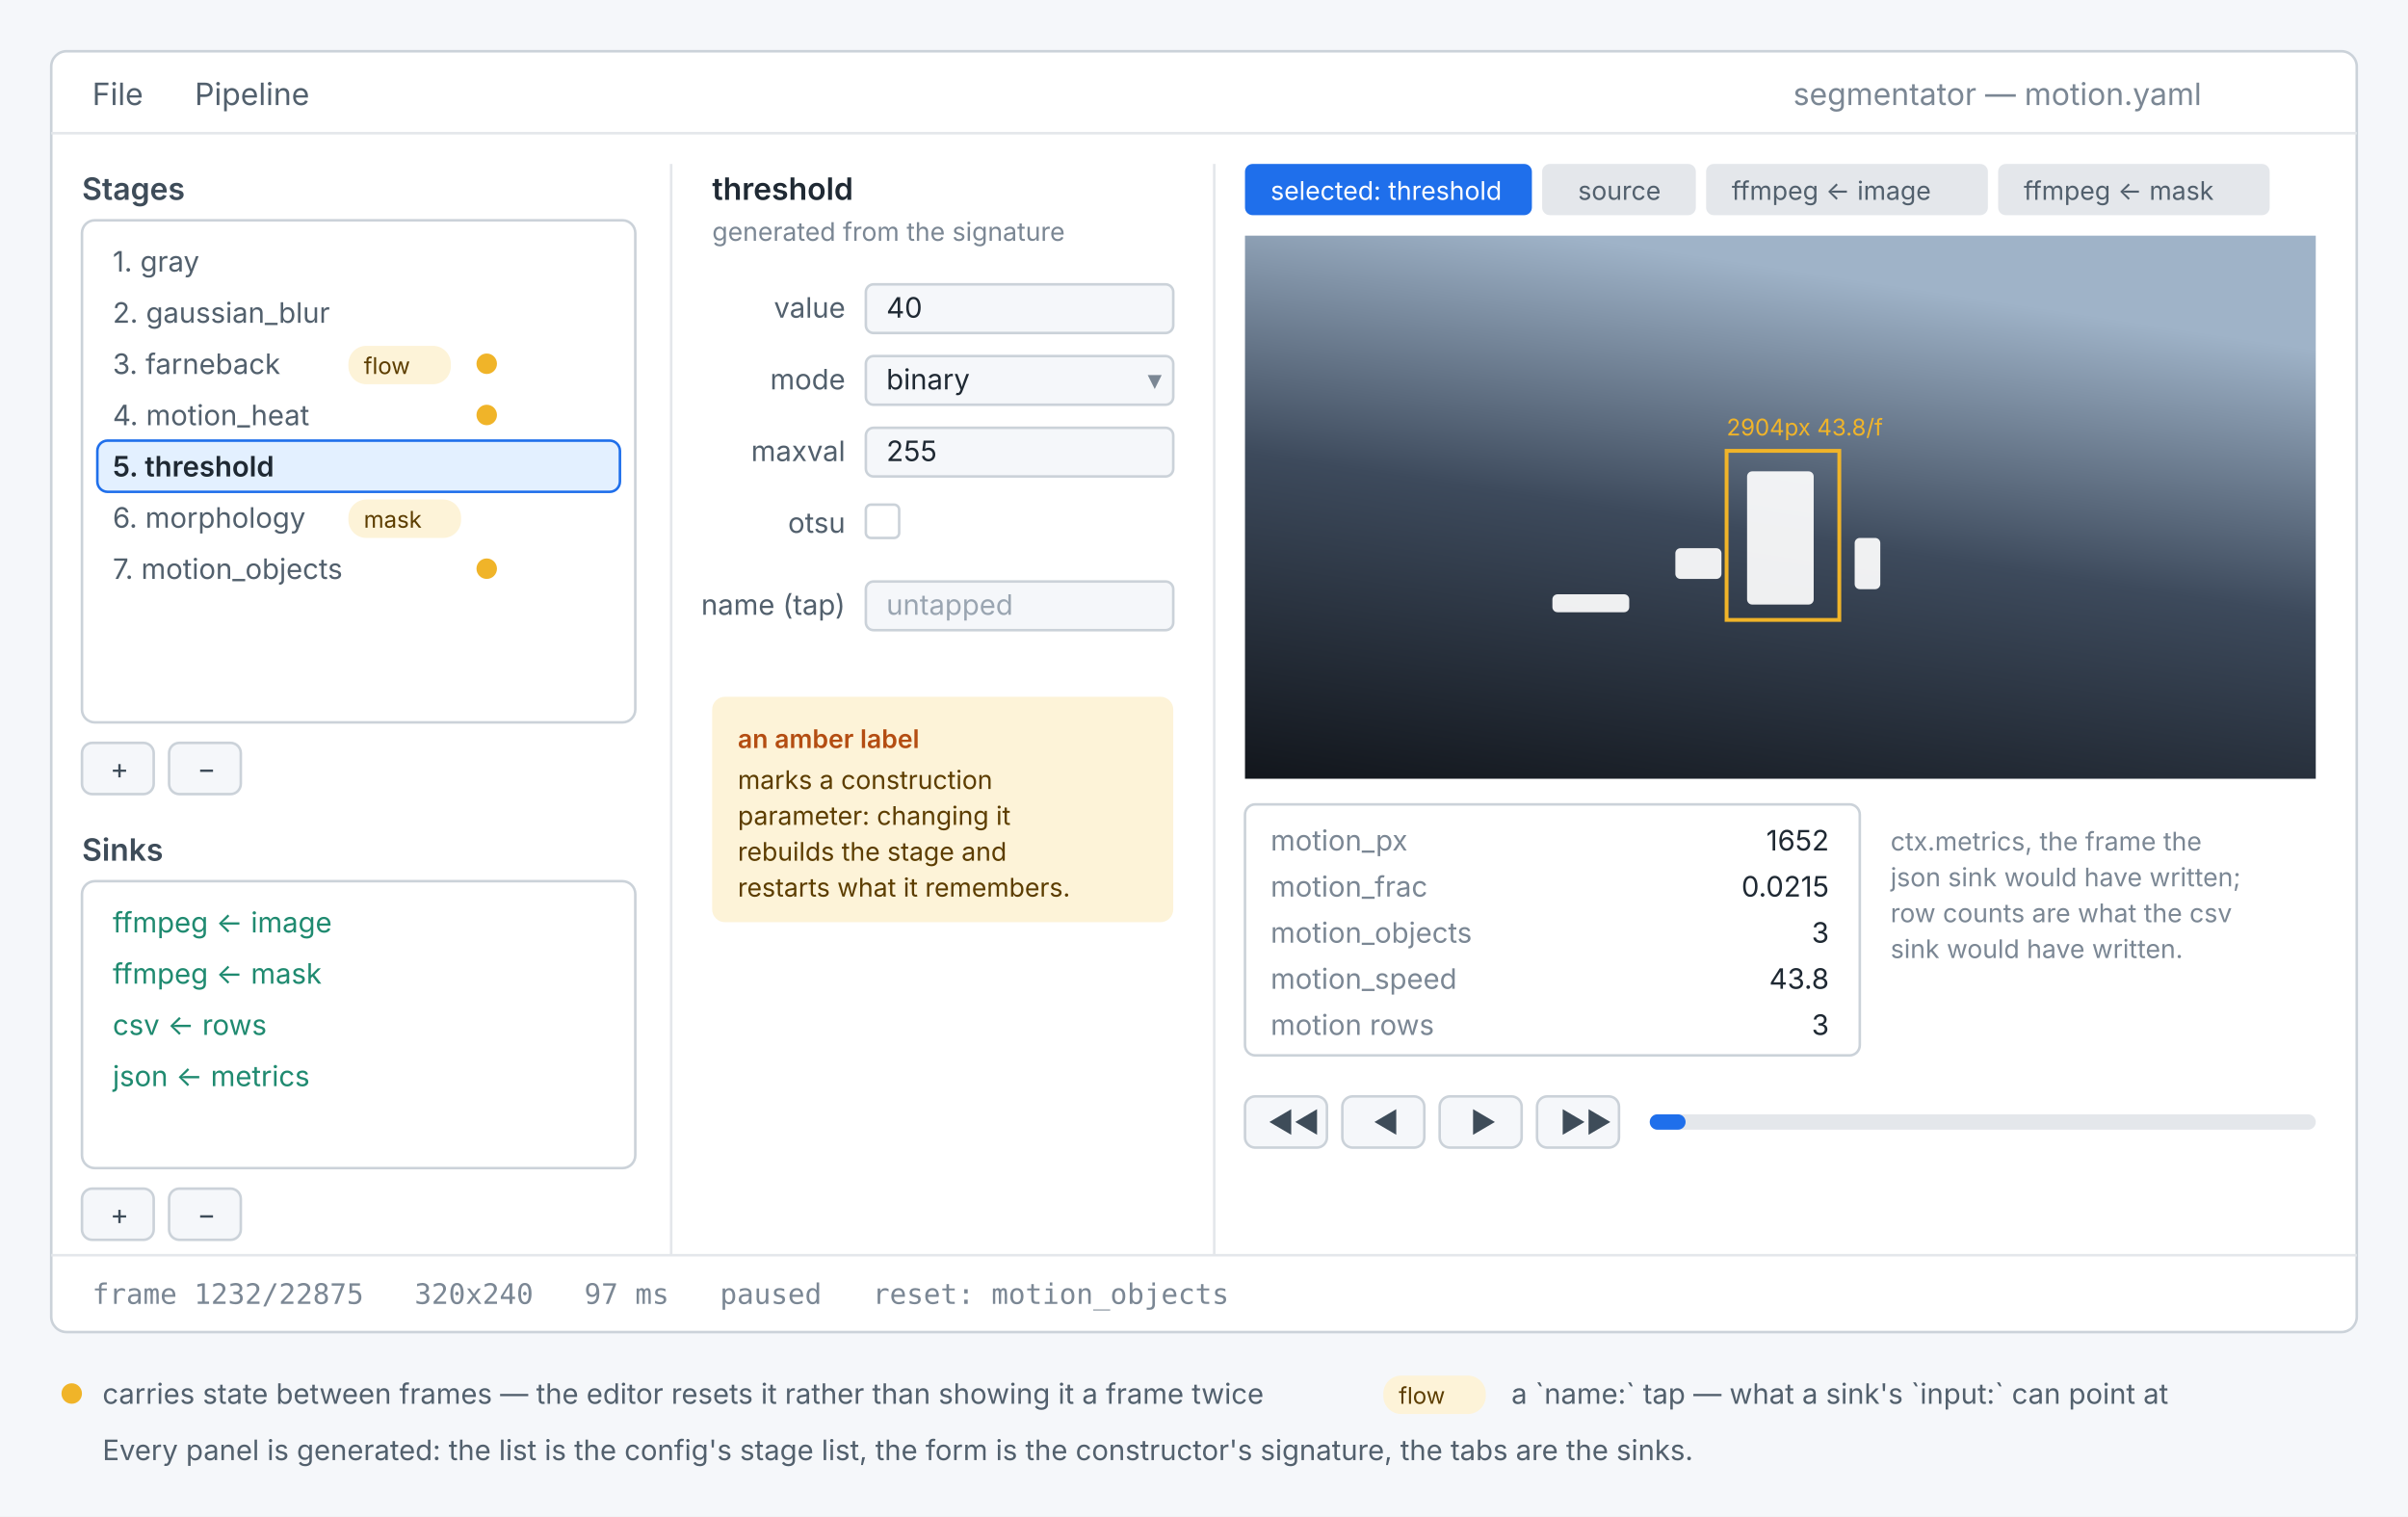
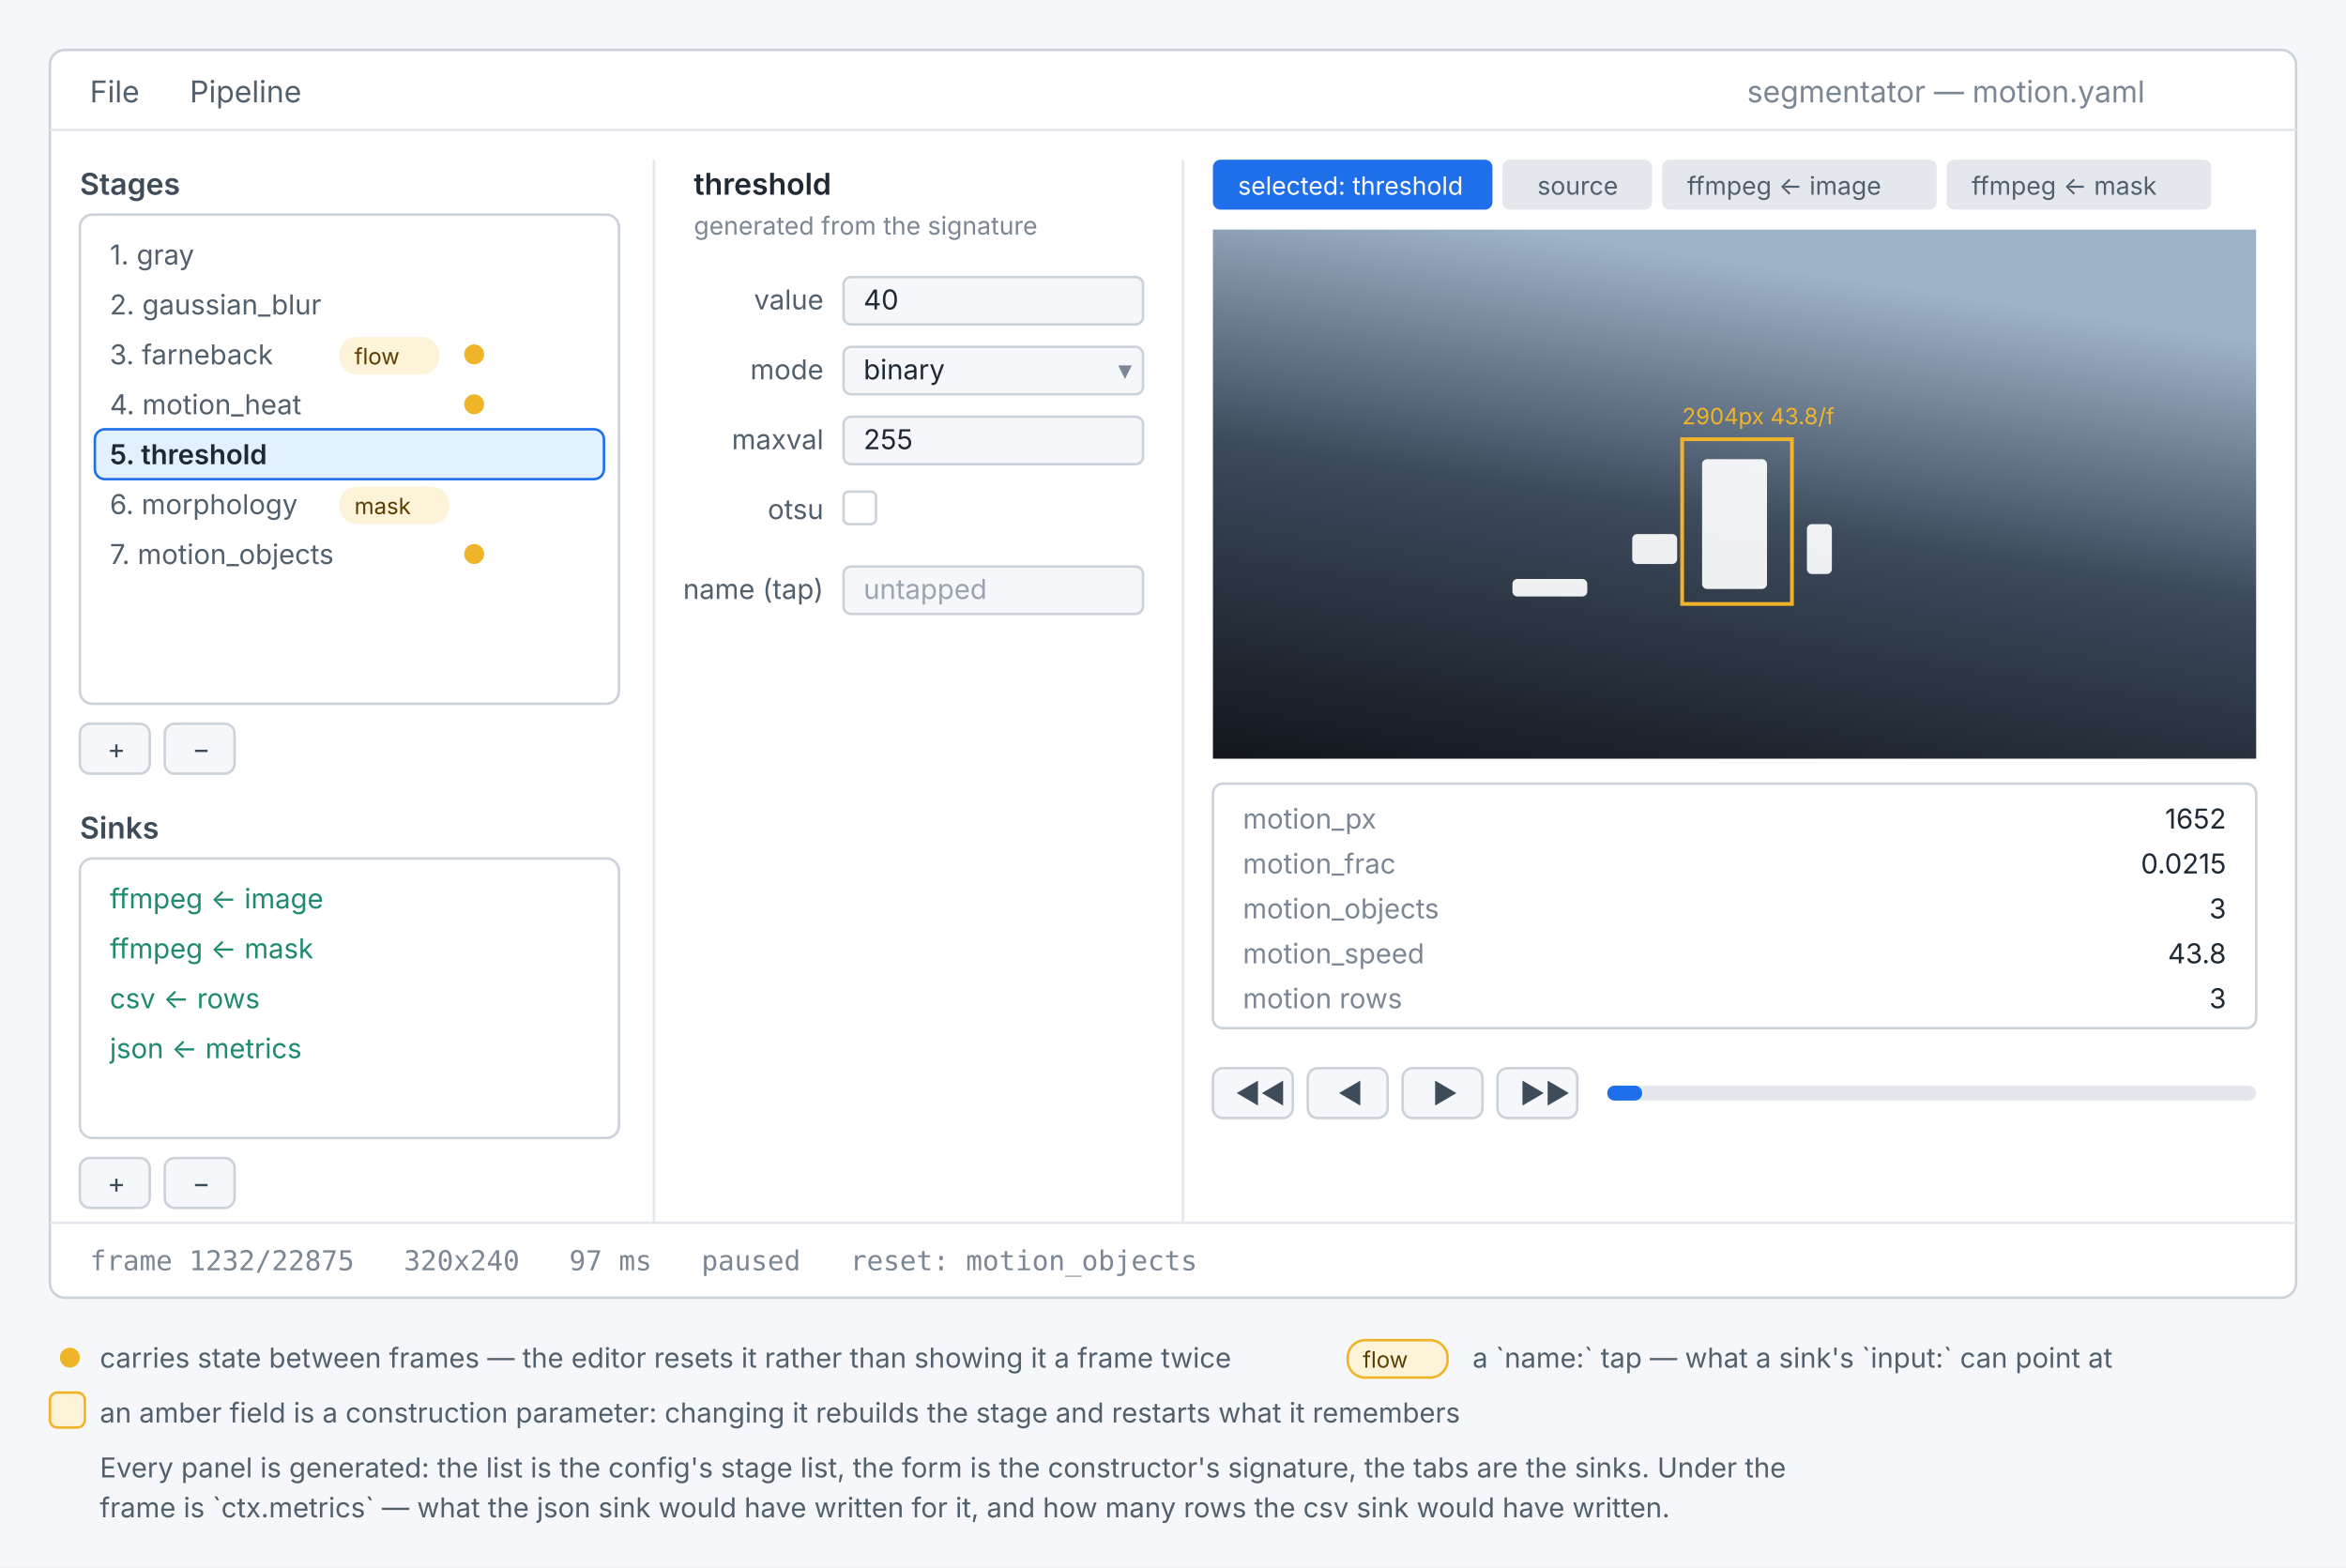
- <svg xmlns="http://www.w3.org/2000/svg" viewBox="0 0 940 592" width="940" height="592" font-family="system-ui, -apple-system, Segoe UI, sans-serif">
+ <svg xmlns="http://www.w3.org/2000/svg" viewBox="0 0 940 628" width="940" height="628" font-family="system-ui, -apple-system, Segoe UI, sans-serif">
  <defs>
    <linearGradient id="w-plume" x1="0" y1="1" x2="0.3" y2="0">
      <stop offset="0%" stop-color="#12161c" />
      <stop offset="55%" stop-color="#3d4a5c" />
      <stop offset="100%" stop-color="#9fb3c8" />
    </linearGradient>
  </defs>
-   <rect width="940" height="592" fill="#f5f7fa" />
+   <rect width="940" height="628" fill="#f5f7fa" />
  <rect x="20" y="20" width="900" height="500" rx="6" fill="#fff" stroke="#cbd2d9" />
  <line x1="20" y1="52" x2="920" y2="52" stroke="#e4e7eb" />
  <g font-size="12" fill="#52606d">
    <text x="36" y="41">File</text>
    <text x="76" y="41">Pipeline</text>
  </g>
  <text x="700" y="41" font-size="12" fill="#7b8794">segmentator — motion.yaml</text>
  <g transform="translate(32 64)">
    <text x="0" y="14" font-size="12" font-weight="600" fill="#3e4c59">Stages</text>
    <rect y="22" width="216" height="196" rx="5" fill="#fff" stroke="#cbd2d9" />
    <g font-size="11">
      <text x="12" y="42" fill="#52606d">1.  gray</text>
      <text x="12" y="62" fill="#52606d">2.  gaussian_blur</text>
      <text x="12" y="82" fill="#52606d">3.  farneback</text>
      <rect x="104" y="71" width="40" height="15" rx="7" fill="#fdf3d8" />
      <text x="110" y="82" font-size="9" fill="#5c3d00">flow</text>
      <circle cx="158" cy="78" r="4" fill="#f0b429" />
      <text x="12" y="102" fill="#52606d">4.  motion_heat</text>
      <circle cx="158" cy="98" r="4" fill="#f0b429" />
      <rect x="6" y="108" width="204" height="20" rx="4" fill="#e3f0ff" stroke="#1f6feb" />
      <text x="12" y="122" fill="#1f2933" font-weight="600">5.  threshold</text>
      <text x="12" y="142" fill="#52606d">6.  morphology</text>
      <rect x="104" y="131" width="44" height="15" rx="7" fill="#fdf3d8" />
      <text x="110" y="142" font-size="9" fill="#5c3d00">mask</text>
      <text x="12" y="162" fill="#52606d">7.  motion_objects</text>
      <circle cx="158" cy="158" r="4" fill="#f0b429" />
    </g>
    <g font-size="11">
      <rect x="0" y="226" width="28" height="20" rx="4" fill="#f5f7fa" stroke="#cbd2d9" />
      <text x="11" y="240" fill="#3e4c59">+</text>
      <rect x="34" y="226" width="28" height="20" rx="4" fill="#f5f7fa" stroke="#cbd2d9" />
      <text x="45" y="240" fill="#3e4c59">−</text>
    </g>
    <text x="0" y="272" font-size="12" font-weight="600" fill="#3e4c59">Sinks</text>
    <rect y="280" width="216" height="112" rx="5" fill="#fff" stroke="#cbd2d9" />
    <g font-size="11" fill="#1f8a70">
      <text x="12" y="300">ffmpeg  ← image</text>
      <text x="12" y="320">ffmpeg  ← mask</text>
      <text x="12" y="340">csv     ← rows</text>
      <text x="12" y="360">json    ← metrics</text>
    </g>
    <g font-size="11">
      <rect x="0" y="400" width="28" height="20" rx="4" fill="#f5f7fa" stroke="#cbd2d9" />
      <text x="11" y="414" fill="#3e4c59">+</text>
      <rect x="34" y="400" width="28" height="20" rx="4" fill="#f5f7fa" stroke="#cbd2d9" />
      <text x="45" y="414" fill="#3e4c59">−</text>
    </g>
  </g>
  <line x1="262" y1="64" x2="262" y2="490" stroke="#e4e7eb" />
  <g transform="translate(278 64)">
    <text x="0" y="14" font-size="12" font-weight="600" fill="#1f2933">threshold</text>
    <text x="0" y="30" font-size="10" fill="#7b8794">generated from the signature</text>
    <g font-size="11">
      <text x="52" y="60" text-anchor="end" fill="#52606d">value</text>
      <rect x="60" y="47" width="120" height="19" rx="3" fill="#f5f7fa" stroke="#cbd2d9" />
      <text x="68" y="60" fill="#1f2933">40</text>
      <text x="52" y="88" text-anchor="end" fill="#52606d">mode</text>
      <rect x="60" y="75" width="120" height="19" rx="3" fill="#f5f7fa" stroke="#cbd2d9" />
      <text x="68" y="88" fill="#1f2933">binary</text>
      <text x="170" y="88" fill="#7b8794">▾</text>
      <text x="52" y="116" text-anchor="end" fill="#52606d">maxval</text>
      <rect x="60" y="103" width="120" height="19" rx="3" fill="#f5f7fa" stroke="#cbd2d9" />
      <text x="68" y="116" fill="#1f2933">255</text>
      <text x="52" y="144" text-anchor="end" fill="#52606d">otsu</text>
      <rect x="60" y="133" width="13" height="13" rx="2" fill="#fff" stroke="#cbd2d9" />
      <text x="52" y="176" text-anchor="end" fill="#52606d">name (tap)</text>
      <rect x="60" y="163" width="120" height="19" rx="3" fill="#f5f7fa" stroke="#cbd2d9" />
      <text x="68" y="176" fill="#9aa5b1">untapped</text>
    </g>
-     <rect y="208" width="180" height="88" rx="5" fill="#fdf3d8" />
-     <text x="10" y="228" font-size="10" font-weight="600" fill="#b44d12">an amber label</text>
-     <text x="10" y="244" font-size="10" fill="#5c3d00">marks a construction</text>
-     <text x="10" y="258" font-size="10" fill="#5c3d00">parameter: changing it</text>
-     <text x="10" y="272" font-size="10" fill="#5c3d00">rebuilds the stage and</text>
-     <text x="10" y="286" font-size="10" fill="#5c3d00">restarts what it remembers.</text>
  </g>
  <line x1="474" y1="64" x2="474" y2="490" stroke="#e4e7eb" />
  <g transform="translate(486 64)">
    <g font-size="10">
      <rect width="112" height="20" rx="3" fill="#1f6feb" />
      <text x="10" y="14" fill="#fff">selected: threshold</text>
      <rect x="116" width="60" height="20" rx="3" fill="#e4e7eb" />
      <text x="130" y="14" fill="#52606d">source</text>
      <rect x="180" width="110" height="20" rx="3" fill="#e4e7eb" />
      <text x="190" y="14" fill="#52606d">ffmpeg ← image</text>
      <rect x="294" width="106" height="20" rx="3" fill="#e4e7eb" />
      <text x="304" y="14" fill="#52606d">ffmpeg ← mask</text>
    </g>
    <rect y="28" width="418" height="212" fill="url(#w-plume)" />
    <g fill="#fff" opacity="0.92">
      <rect x="196" y="120" width="26" height="52" rx="2" />
      <rect x="168" y="150" width="18" height="12" rx="2" />
      <rect x="238" y="146" width="10" height="20" rx="2" />
      <rect x="120" y="168" width="30" height="7" rx="2" />
    </g>
    <rect x="188" y="112" width="44" height="66" fill="none" stroke="#f0b429" stroke-width="1.5" />
    <text x="188" y="106" font-size="9" fill="#f0b429">2904px 43.8/f</text>
    <g font-size="11">
-       <rect y="250" width="240" height="98" rx="4" fill="#fff" stroke="#cbd2d9" />
-       <text x="10" y="268" fill="#7b8794">motion_px</text>
-       <text x="228" y="268" fill="#1f2933" text-anchor="end">1652</text>
-       <text x="10" y="286" fill="#7b8794">motion_frac</text>
-       <text x="228" y="286" fill="#1f2933" text-anchor="end">0.0215</text>
-       <text x="10" y="304" fill="#7b8794">motion_objects</text>
-       <text x="228" y="304" fill="#1f2933" text-anchor="end">3</text>
-       <text x="10" y="322" fill="#7b8794">motion_speed</text>
-       <text x="228" y="322" fill="#1f2933" text-anchor="end">43.8</text>
-       <text x="10" y="340" fill="#7b8794">motion rows</text>
-       <text x="228" y="340" fill="#1f2933" text-anchor="end">3</text>
+       <rect y="250" width="418" height="98" rx="4" fill="#fff" stroke="#cbd2d9" />
+       <text x="12" y="268" fill="#7b8794">motion_px</text>
+       <text x="406" y="268" fill="#1f2933" text-anchor="end">1652</text>
+       <text x="12" y="286" fill="#7b8794">motion_frac</text>
+       <text x="406" y="286" fill="#1f2933" text-anchor="end">0.0215</text>
+       <text x="12" y="304" fill="#7b8794">motion_objects</text>
+       <text x="406" y="304" fill="#1f2933" text-anchor="end">3</text>
+       <text x="12" y="322" fill="#7b8794">motion_speed</text>
+       <text x="406" y="322" fill="#1f2933" text-anchor="end">43.8</text>
+       <text x="12" y="340" fill="#7b8794">motion rows</text>
+       <text x="406" y="340" fill="#1f2933" text-anchor="end">3</text>
    </g>
-     <text x="252" y="268" font-size="10" fill="#7b8794">ctx.metrics, the frame the</text>
-     <text x="252" y="282" font-size="10" fill="#7b8794">json sink would have written;</text>
-     <text x="252" y="296" font-size="10" fill="#7b8794">row counts are what the csv</text>
-     <text x="252" y="310" font-size="10" fill="#7b8794">sink would have written.</text>
    <g transform="translate(0 364)" font-size="11">
      <rect width="32" height="20" rx="4" fill="#f5f7fa" stroke="#cbd2d9" />
      <text x="9" y="14" fill="#3e4c59">◀◀</text>
      <rect x="38" width="32" height="20" rx="4" fill="#f5f7fa" stroke="#cbd2d9" />
      <text x="50" y="14" fill="#3e4c59">◀</text>
      <rect x="76" width="32" height="20" rx="4" fill="#f5f7fa" stroke="#cbd2d9" />
      <text x="88" y="14" fill="#3e4c59">▶</text>
      <rect x="114" width="32" height="20" rx="4" fill="#f5f7fa" stroke="#cbd2d9" />
      <text x="123" y="14" fill="#3e4c59">▶▶</text>
      <rect x="158" y="7" width="260" height="6" rx="3" fill="#e4e7eb" />
      <rect x="158" y="7" width="14" height="6" rx="3" fill="#1f6feb" />
    </g>
  </g>
  <line x1="20" y1="490" x2="920" y2="490" stroke="#e4e7eb" />
  <text x="36" y="509" xml:space="preserve" font-size="11" fill="#7b8794" font-family="ui-monospace, SFMono-Regular, Menlo, monospace">frame 1232/22875   320x240   97 ms   paused   reset: motion_objects</text>
  <g transform="translate(20 536)" font-size="11">
    <circle cx="8" cy="8" r="4" fill="#f0b429" />
    <text x="20" y="12" fill="#52606d">carries state between frames — the editor resets it rather than showing it a frame twice</text>
-     <rect x="520" y="1" width="40" height="15" rx="7" fill="#fdf3d8" />
+     <rect x="520" y="1" width="40" height="15" rx="7" fill="#fdf3d8" stroke="#f0b429" />
    <text x="526" y="12" font-size="9" fill="#5c3d00">flow</text>
    <text x="570" y="12" fill="#52606d">a `name:` tap — what a sink's `input:` can point at</text>
-     <text x="20" y="34" fill="#52606d">Every panel is generated: the list is the config's stage list, the form is the constructor's signature, the tabs are the sinks.</text>
+     <rect x="0" y="22" width="14" height="14" rx="3" fill="#fdf3d8" stroke="#f0b429" />
+     <text x="20" y="34" fill="#52606d">an amber field is a construction parameter: changing it rebuilds the stage and restarts what it remembers</text>
+     <text x="20" y="56" fill="#52606d">Every panel is generated: the list is the config's stage list, the form is the constructor's signature, the tabs are the sinks. Under the</text>
+     <text x="20" y="72" fill="#52606d">frame is `ctx.metrics` — what the json sink would have written for it, and how many rows the csv sink would have written.</text>
  </g>
</svg>
